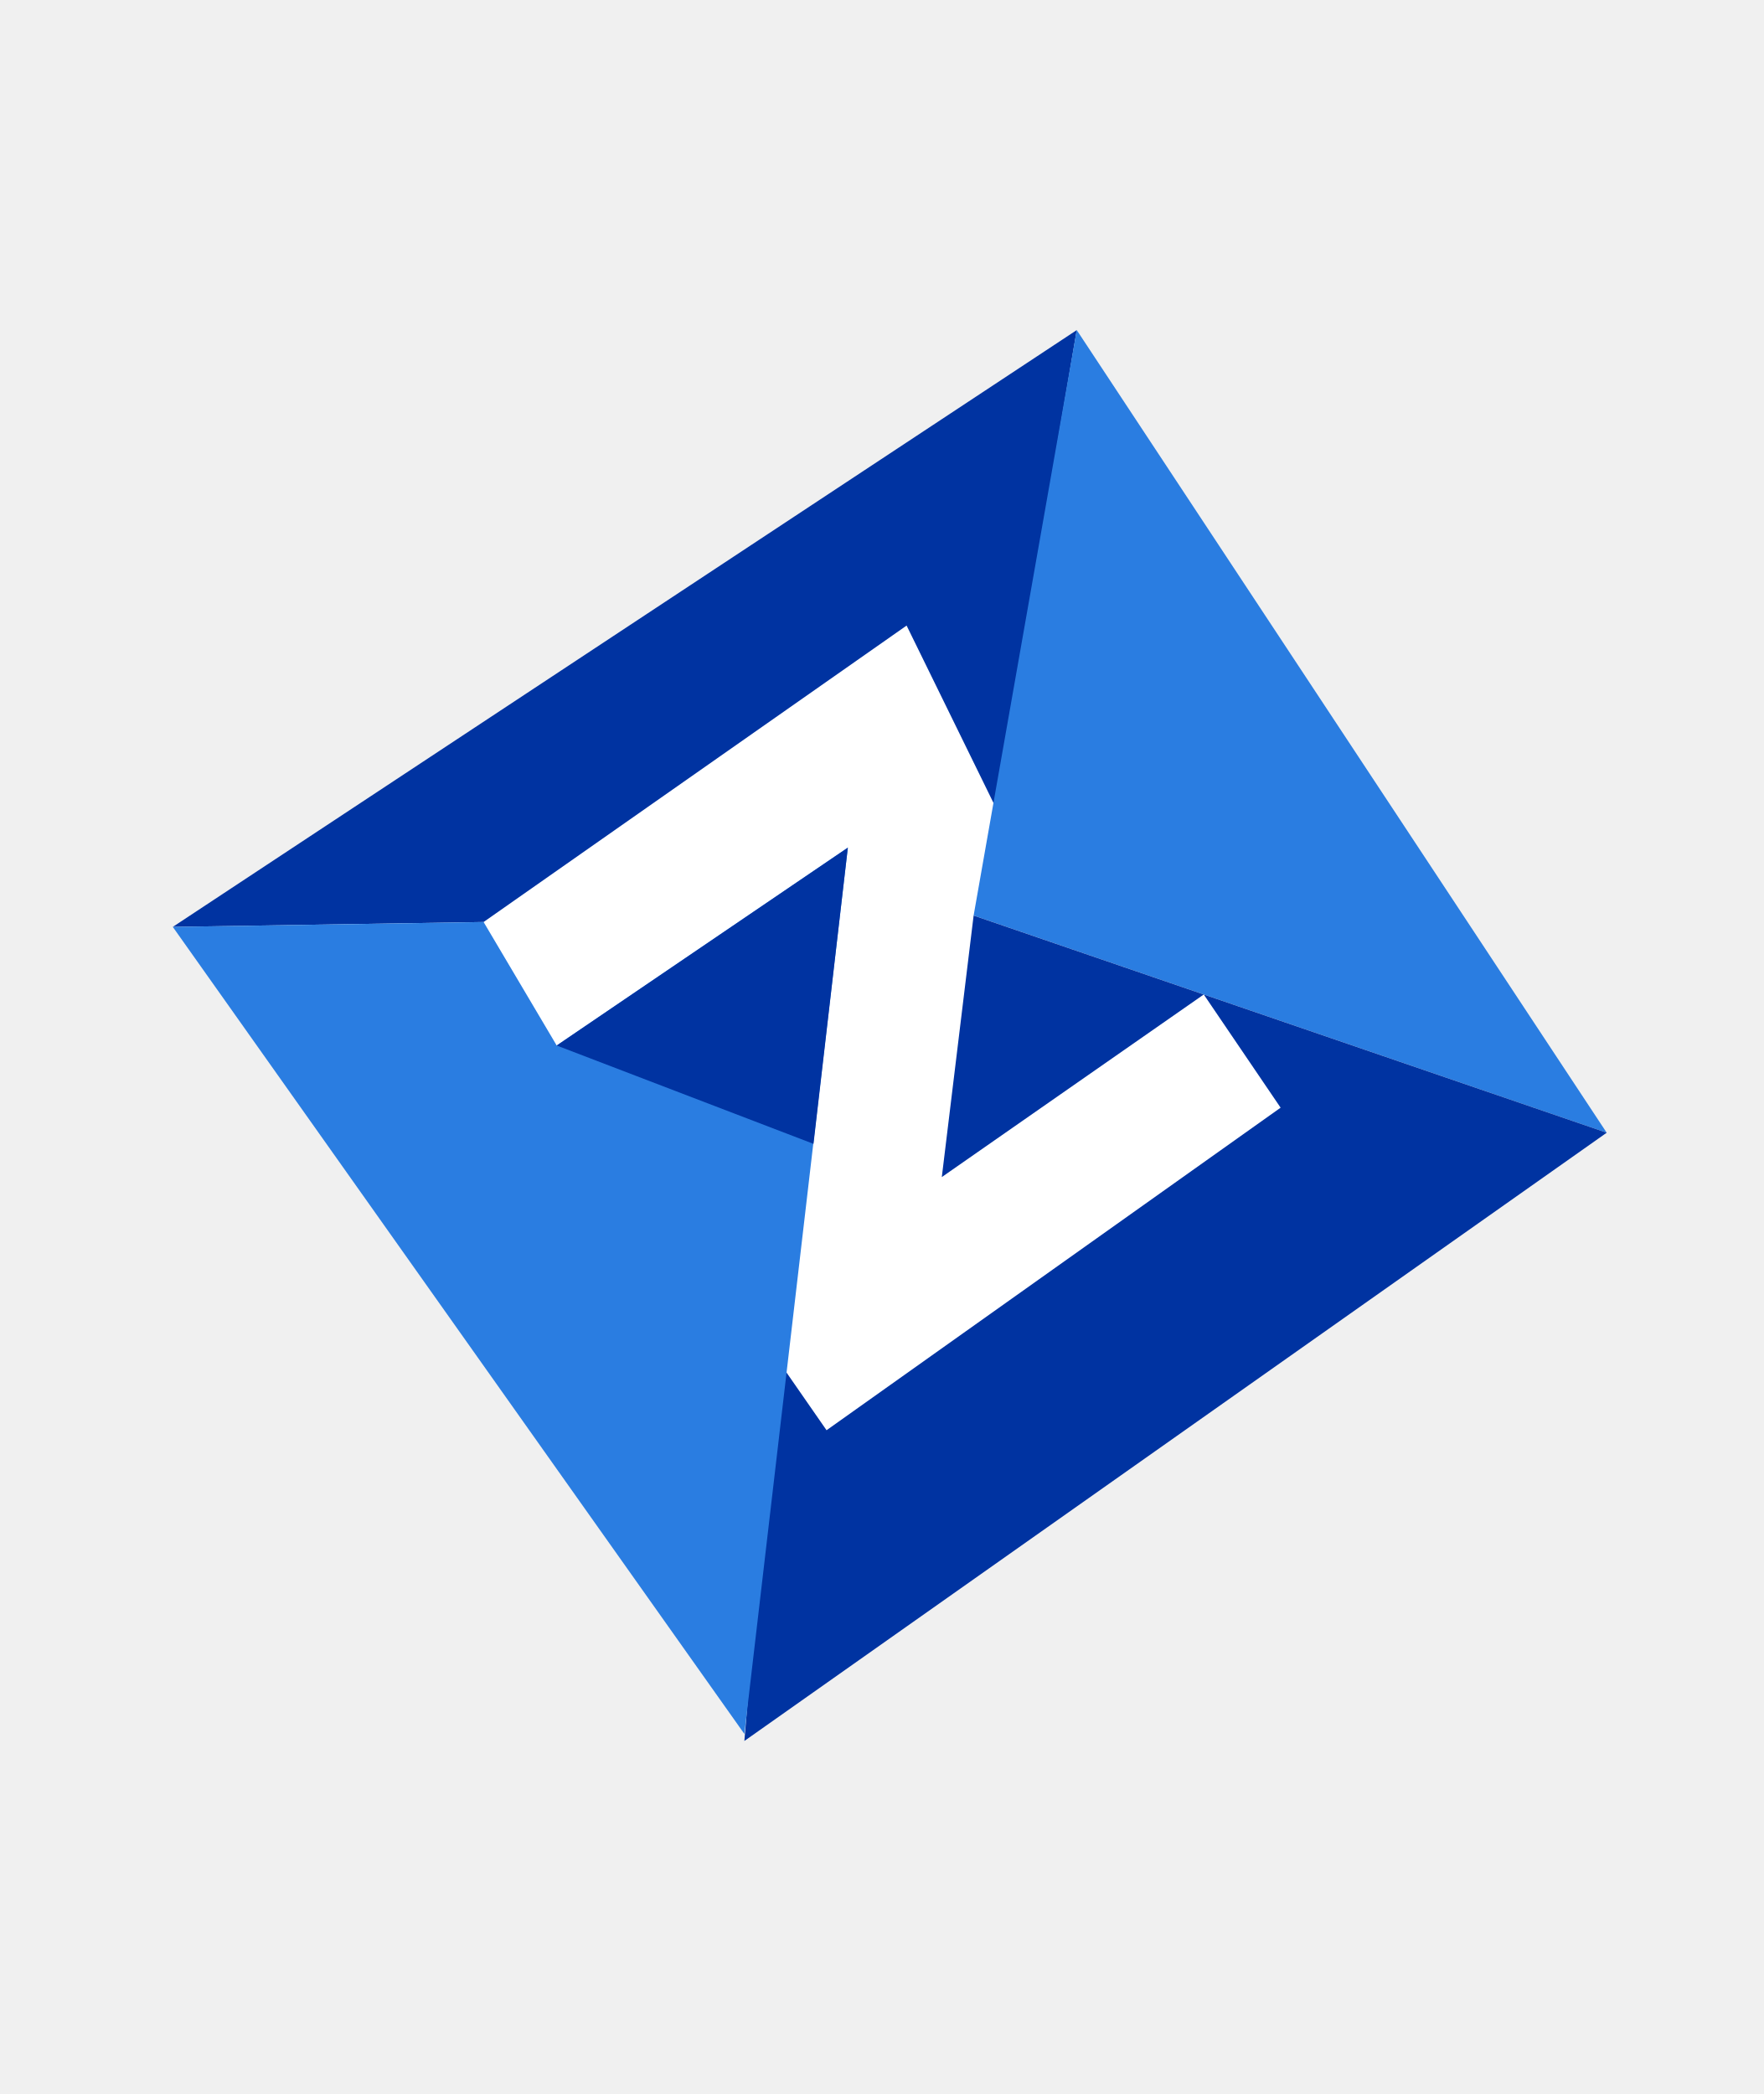
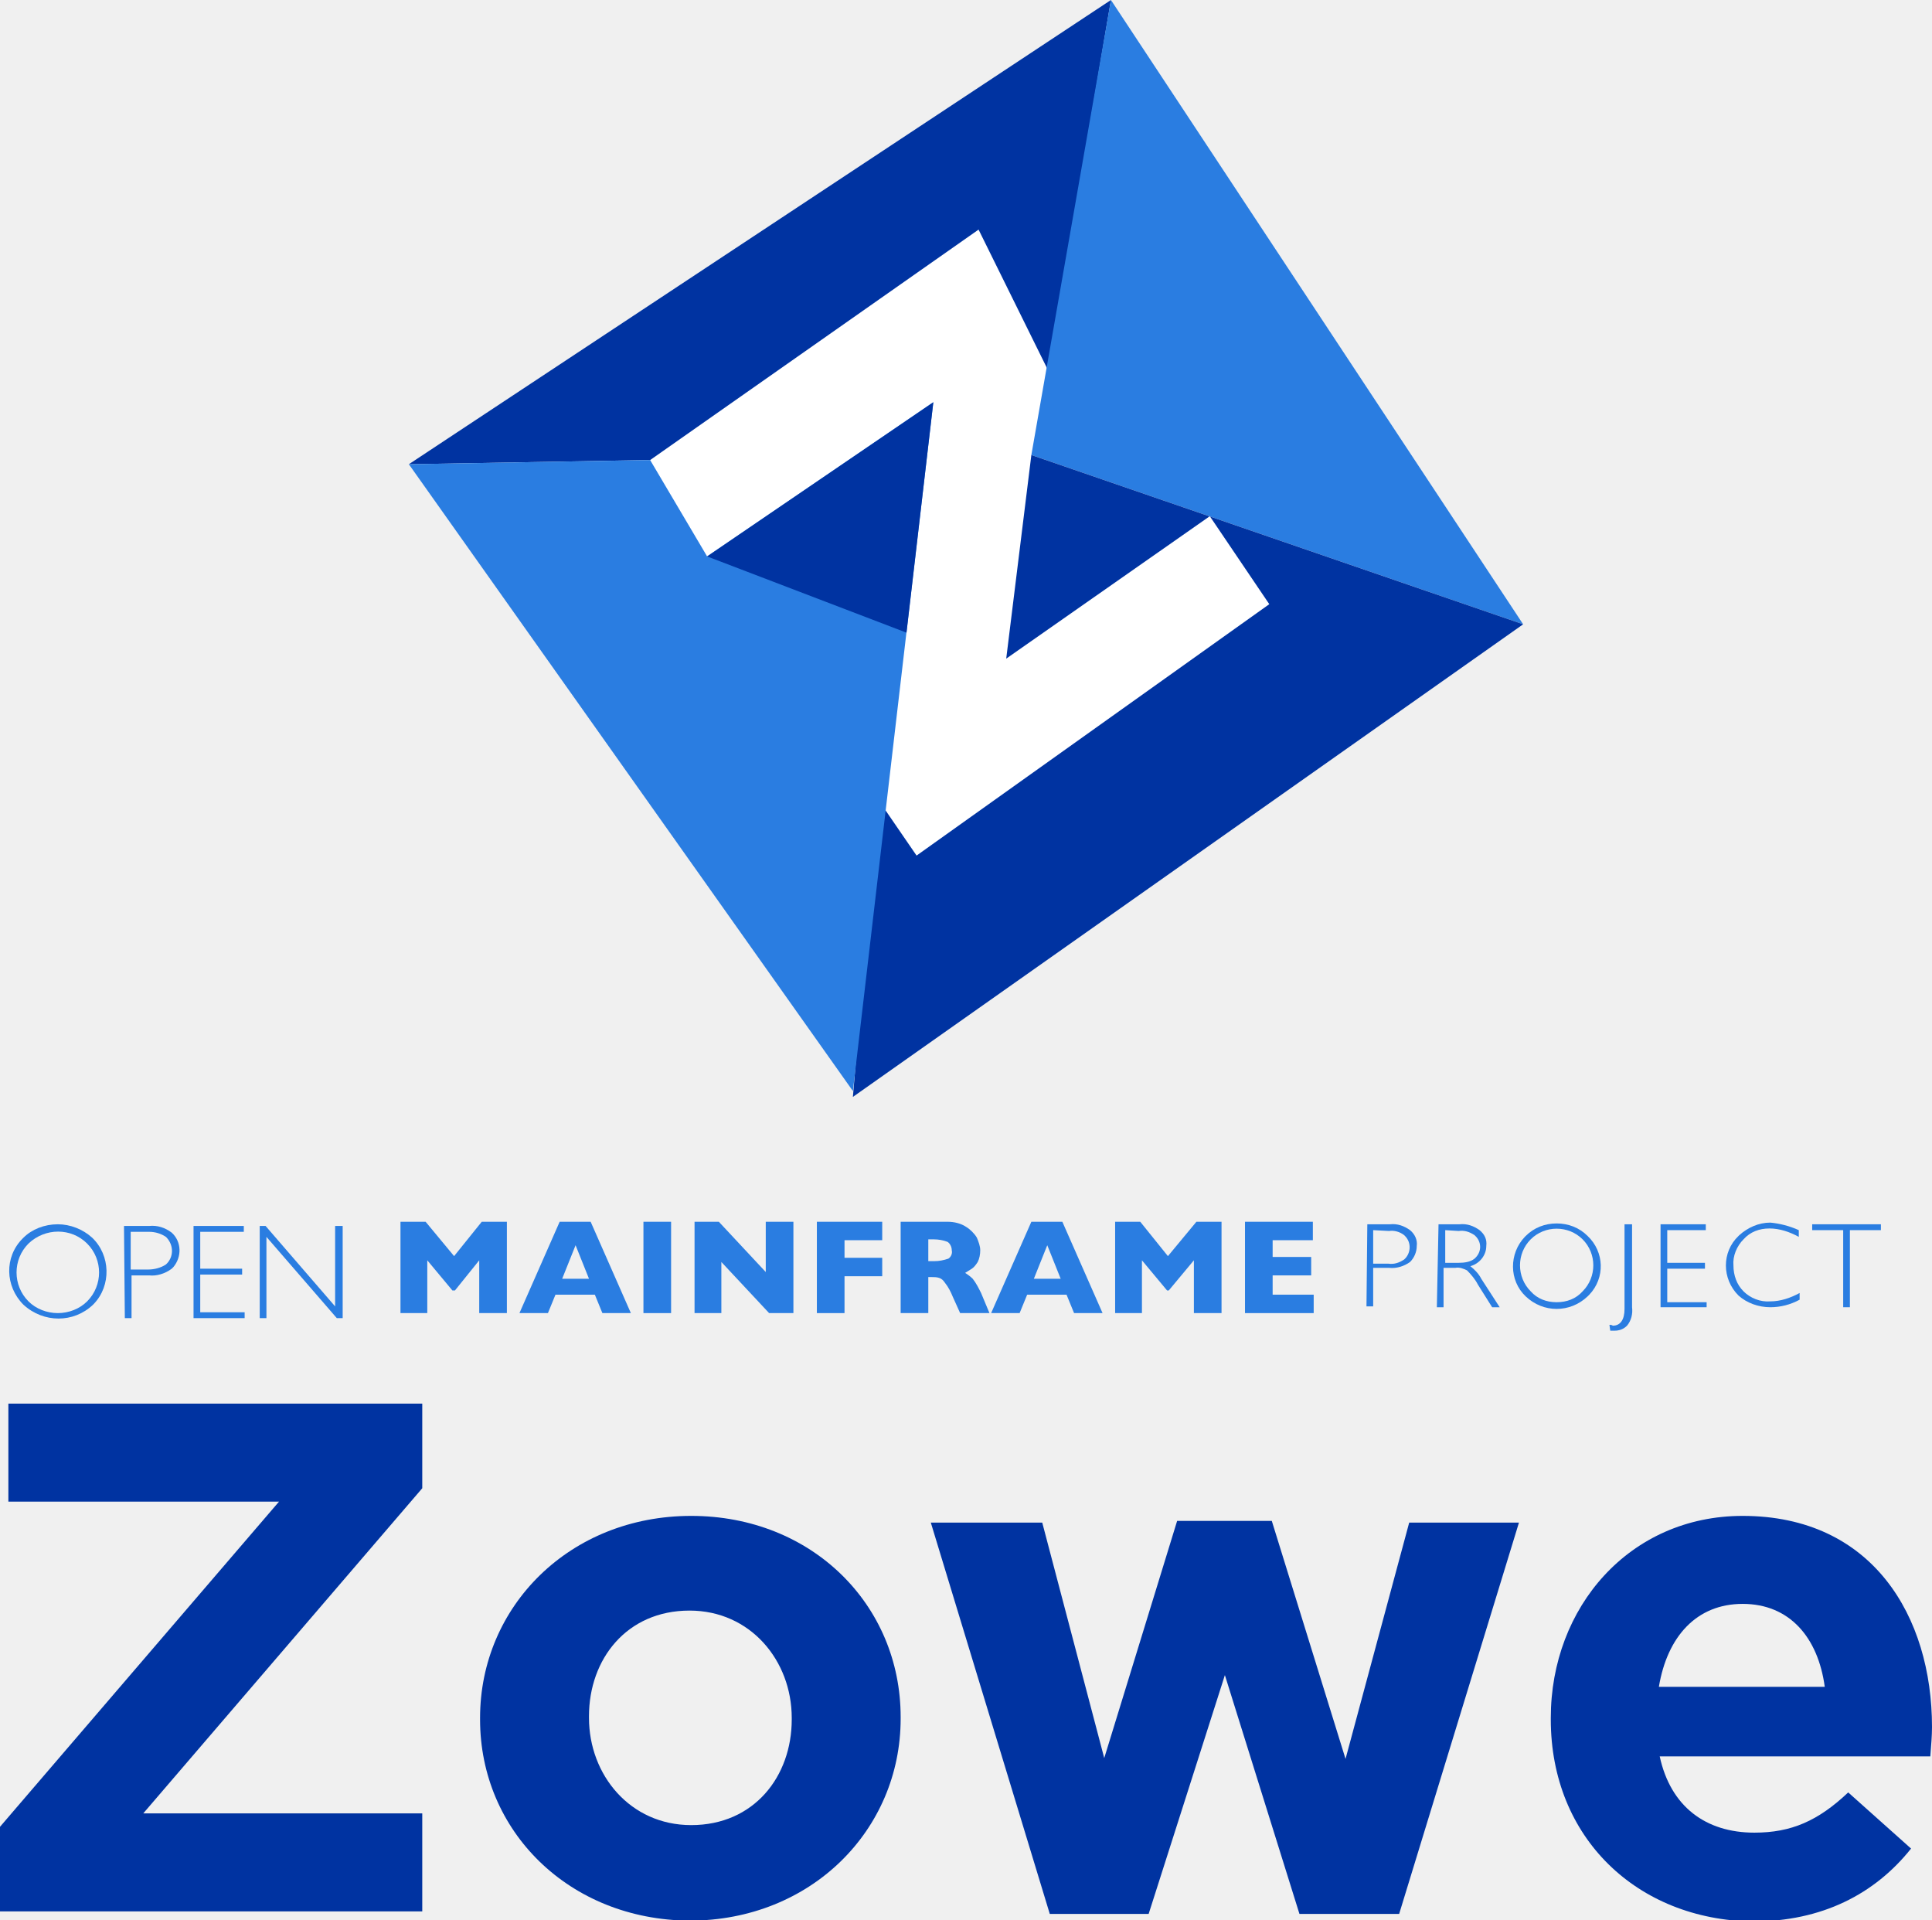
- <svg xmlns="http://www.w3.org/2000/svg" id="Layer_1" data-name="Layer 1" viewBox="0 0 298 353.86">
-   <defs>
-     <style>
-       .cls-1 {
-         fill: #fff;
-       }
- 
-       .cls-2 {
-         fill: #2a7de1;
-       }
- 
-       .cls-3 {
-         fill: #0033a1;
-       }
-     </style>
-   </defs>
-   <polygon class="cls-1" points="177.436 81.429 252.085 184.753 127.906 274.872 51 154.716 177.436 81.429" />
-   <polygon class="cls-3" points="168.197 136.32 181.956 55.782 29.202 156.633 81.719 155.81 153.203 105.713 168.197 136.32" />
-   <polygon class="cls-2" points="271.51 191.418 164.529 154.712 181.954 55.777 271.51 191.418" />
-   <polyline class="cls-3" points="131.223 229.511 139.675 241.691 216.405 187.184 203.42 168.057 159.152 198.91 164.527 154.716 271.508 191.416 125.787 294.202" />
-   <polygon class="cls-2" points="29.2 156.634 81.723 155.811 94.075 176.677 143.275 143.238 125.788 293.012 29.2 156.634" />
-   <polygon class="cls-3" points="94.075 176.677 137.471 193.298 143.275 143.239 94.075 176.677" />
+ <svg xmlns="http://www.w3.org/2000/svg" version="1.1" id="Layer_1" x="0px" y="0px" width="230.6px" height="229.1px" viewBox="0 0 230.6 229.1" style="enable-background:new 0 0 230.6 229.1;" xml:space="preserve">
+   <style type="text/css">
+ 	.st0{fill:#2A7DE1;}
+ 	.st1{fill:#0033A1;}
+ 	.st2{fill:#FFFFFF;}
+ </style>
+   <g>
+     <g>
+       <path class="st0" d="M163.2,146.1h2.7c0.9-0.1,1.7,0.2,2.4,0.7c0.6,0.5,0.9,1.2,0.8,1.9c0,0.7-0.3,1.4-0.8,1.9    c-0.7,0.5-1.6,0.8-2.5,0.7h-1.9v4.6h-0.8L163.2,146.1z M163.9,146.8v4h1.8c0.7,0.1,1.3-0.1,1.9-0.5c0.8-0.7,0.9-2,0.1-2.8    c0,0,0,0,0,0c0,0,0,0,0,0l-0.1-0.1c-0.5-0.4-1.2-0.6-1.8-0.5L163.9,146.8z" />
+       <path class="st0" d="M171.7,146.1h2.5c0.9-0.1,1.7,0.2,2.4,0.7c0.6,0.5,0.9,1.1,0.8,1.9c0,1.1-0.8,2.1-1.9,2.4    c0.5,0.4,1,0.9,1.3,1.5l2.2,3.4h-0.9l-1.7-2.7c-0.3-0.6-0.8-1.2-1.3-1.7c-0.4-0.2-0.9-0.4-1.4-0.3h-1.4v4.7h-0.8L171.7,146.1z     M172.5,146.8v3.9h1.6c0.7,0,1.4-0.1,1.9-0.5c0.8-0.7,0.9-1.8,0.2-2.6l-0.2-0.2c-0.6-0.4-1.2-0.6-1.9-0.5L172.5,146.8z" />
+       <path class="st0" d="M185.8,146c1.4,0,2.7,0.5,3.7,1.5c2,1.9,2.1,5,0.2,7c0,0,0,0,0,0c0,0,0,0-0.1,0.1l-0.1,0.1    c-2.1,2-5.3,2-7.4,0c-2-1.9-2-5.1-0.1-7.1l0,0l0.1-0.1C183.1,146.5,184.4,146,185.8,146 M185.8,155.4c1.2,0,2.3-0.4,3.1-1.3    c1.7-1.7,1.7-4.5,0-6.2c-1.7-1.7-4.5-1.7-6.2,0c-1.7,1.7-1.7,4.5,0,6.2c0,0,0,0,0,0C183.5,155,184.6,155.4,185.8,155.4" />
+       <path class="st0" d="M194.8,146.1v9.9c0.1,0.8-0.1,1.6-0.6,2.2c-0.4,0.4-0.9,0.6-1.5,0.6c-0.2,0-0.3,0-0.5,0l-0.1-0.7    c0.1,0,0.3,0,0.4,0.1c0.9,0,1.4-0.7,1.4-2v-10.1H194.8z" />
+       <polygon class="st0" points="203.6,146.1 203.6,146.8 199,146.8 199,150.7 203.5,150.7 203.5,151.4 199,151.4 199,155.4     203.7,155.4 203.7,156 198.2,156 198.2,146.1   " />
+       <path class="st0" d="M214.7,146.8v0.8c-1.1-0.6-2.3-1-3.5-1c-1.2,0-2.3,0.4-3.1,1.3c-0.8,0.8-1.3,2-1.2,3.1c0,1.2,0.4,2.3,1.2,3.1    c0.8,0.8,2,1.3,3.2,1.2c1.2,0,2.4-0.4,3.5-1v0.8c-1.1,0.6-2.3,0.9-3.5,0.9c-1.4,0-2.8-0.5-3.8-1.4c-2-2-2-5.2,0-7.1c0,0,0,0,0,0    c0,0,0,0,0,0c0,0,0,0,0.1-0.1c1-0.9,2.3-1.5,3.7-1.5C212.4,146,213.6,146.3,214.7,146.8" />
+       <polygon class="st0" points="224.5,146.1 224.5,146.8 220.8,146.8 220.8,156 220,156 220,146.8 216.3,146.8 216.3,146.1   " />
+       <polygon class="st0" points="60.5,156.7 57.2,156.7 57.2,150.4 54.3,154 54,154 51,150.4 51,156.7 47.8,156.7 47.8,145.8     50.8,145.8 54.2,149.9 57.5,145.8 60.5,145.8   " />
+       <path class="st0" d="M75.3,156.7h-3.4l-0.9-2.2h-4.7l-0.9,2.2H62l4.8-10.9h3.7L75.3,156.7z M70.3,152.6l-1.6-4l-1.6,4H70.3z" />
+       <rect x="76.8" y="145.8" class="st0" width="3.3" height="10.9" />
+       <polygon class="st0" points="94.7,156.7 91.8,156.7 86.1,150.6 86.1,156.7 82.9,156.7 82.9,145.8 85.8,145.8 91.4,151.8     91.4,145.8 94.7,145.8   " />
+       <polygon class="st0" points="105.3,152.3 100.8,152.3 100.8,156.7 97.5,156.7 97.5,145.8 105.3,145.8 105.3,148 100.8,148     100.8,150.1 105.3,150.1   " />
+       <path class="st0" d="M118.1,156.7h-3.5l-0.9-2c-0.2-0.5-0.5-1.1-0.9-1.6c-0.2-0.3-0.4-0.5-0.7-0.6c-0.3-0.1-0.6-0.1-0.9-0.1h-0.4    v4.3h-3.3v-10.9h5.6c0.8,0,1.6,0.2,2.2,0.6c0.5,0.3,1,0.8,1.3,1.3c0.2,0.5,0.4,1,0.4,1.5c0,0.5-0.1,1-0.3,1.4    c-0.2,0.3-0.4,0.6-0.7,0.8c-0.3,0.2-0.5,0.3-0.8,0.5c0.3,0.2,0.6,0.4,0.9,0.7c0.4,0.5,0.7,1.1,1,1.7L118.1,156.7z M113.6,149.2    c0-0.4-0.2-0.8-0.5-1c-0.5-0.2-1.1-0.3-1.6-0.3h-0.7v2.6h0.7c0.6,0,1.1-0.1,1.7-0.3C113.5,150,113.7,149.6,113.6,149.2" />
+       <path class="st0" d="M131.6,156.7h-3.4l-0.9-2.2h-4.7l-0.9,2.2h-3.4l4.8-10.9h3.7L131.6,156.7z M126.6,152.6l-1.6-4l-1.6,4H126.6z    " />
+       <polygon class="st0" points="145.8,156.7 142.5,156.7 142.5,150.4 139.5,154 139.3,154 136.3,150.4 136.3,156.7 133.1,156.7     133.1,145.8 136.1,145.8 139.4,149.9 142.8,145.8 145.8,145.8   " />
+       <polygon class="st0" points="156.8,156.7 148.6,156.7 148.6,145.8 156.7,145.8 156.7,148 151.9,148 151.9,150 156.5,150     156.5,152.2 151.9,152.2 151.9,154.5 156.8,154.5   " />
+       <path class="st0" d="M6.9,146.1c1.5,0,3,0.6,4.1,1.6c2.2,2.1,2.3,5.7,0.2,7.9c0,0,0,0,0,0l-0.1,0.1c-2.3,2.2-5.9,2.2-8.3,0    c-2.2-2.2-2.3-5.7-0.1-7.9l0.1-0.1C3.8,146.7,5.3,146.1,6.9,146.1 M6.9,156.7c1.3,0,2.6-0.5,3.5-1.4c1.9-1.9,1.9-5,0-6.9    c-1.9-1.9-5-1.9-7,0c-1.9,1.9-1.9,5,0,6.9c0,0,0,0,0,0l0,0C4.3,156.2,5.6,156.7,6.9,156.7" />
+       <path class="st0" d="M14.8,146.3h3c1-0.1,1.9,0.2,2.7,0.8c1.2,1.1,1.2,2.9,0.2,4.1c-0.1,0.1-0.1,0.1-0.2,0.2    c-0.8,0.6-1.8,0.9-2.7,0.8h-2.1v5.1h-0.8L14.8,146.3z M15.6,147v4.5h2.1c0.7,0,1.5-0.2,2.1-0.6c0.9-0.8,1-2.2,0.1-3.2    c0,0-0.1-0.1-0.1-0.1c-0.6-0.4-1.3-0.6-2-0.6H15.6z" />
+       <polygon class="st0" points="29.1,146.3 29.1,147 23.9,147 23.9,151.4 28.9,151.4 28.9,152.1 23.9,152.1 23.9,156.6 29.2,156.6     29.2,157.3 23.1,157.3 23.1,146.3   " />
+       <polygon class="st0" points="40.9,146.3 40.9,157.3 40.2,157.3 31.8,147.6 31.8,157.3 31,157.3 31,146.3 31.7,146.3 40,155.9     40,146.3   " />
+       <path class="st1" d="M0,218l33.3-38.8H1v-11.7h49.4v10.1l-33.3,38.8h33.3v11.7H0L0,218z" />
+       <path class="st1" d="M57.3,205.2V205c0-13.3,10.7-24.1,25.2-24.1c14.4,0,25,10.6,25,24v0.2c0,13.3-10.7,24.1-25.2,24.1    C67.9,229.1,57.3,218.5,57.3,205.2z M94.5,205.2V205c0-6.8-4.9-12.8-12.2-12.8c-7.5,0-12,5.8-12,12.6v0.2    c0,6.8,4.9,12.8,12.2,12.8C90,217.8,94.5,212,94.5,205.2L94.5,205.2z" />
+       <path class="st1" d="M111.1,181.7h13.3l7.4,28.1l8.7-28.3h11.3l8.8,28.4l7.6-28.2h13.1L167,228.4h-11.9l-8.9-28.5l-9.1,28.5h-11.8    L111.1,181.7z" />
+       <path class="st1" d="M185.1,205.2V205c0-13.2,9.4-24.1,22.9-24.1c15.5,0,22.6,12,22.6,25.2c0,1-0.1,2.2-0.2,3.5h-32.3    c1.3,6,5.5,9.1,11.3,9.1c4.4,0,7.6-1.4,11.2-4.8l7.5,6.7c-4.3,5.4-10.6,8.7-18.9,8.7C195.4,229.1,185.1,219.3,185.1,205.2z     M217.8,201.3c-0.8-5.9-4.2-9.9-9.8-9.9c-5.5,0-9,3.9-10,9.9H217.8z" />
+     </g>
+     <g>
+       <polygon class="st2" points="130.1,14.1 171.1,70.8 103,120.3 60.7,54.3   " />
+       <polygon class="st1" points="125.1,44.2 132.6,0 48.8,55.4 77.6,54.9 116.8,27.4   " />
+       <polygon class="st0" points="181.8,74.5 123.1,54.3 132.6,0   " />
+       <polyline class="st1" points="104.8,95.4 109.4,102.1 151.5,72.1 144.4,61.6 120.1,78.6 123.1,54.3 181.8,74.5 101.8,130.9   " />
+       <polygon class="st0" points="48.8,55.4 77.6,54.9 84.4,66.4 111.4,48 101.8,130.2   " />
+       <polygon class="st1" points="84.4,66.4 108.2,75.5 111.4,48   " />
+     </g>
+   </g>
</svg>
